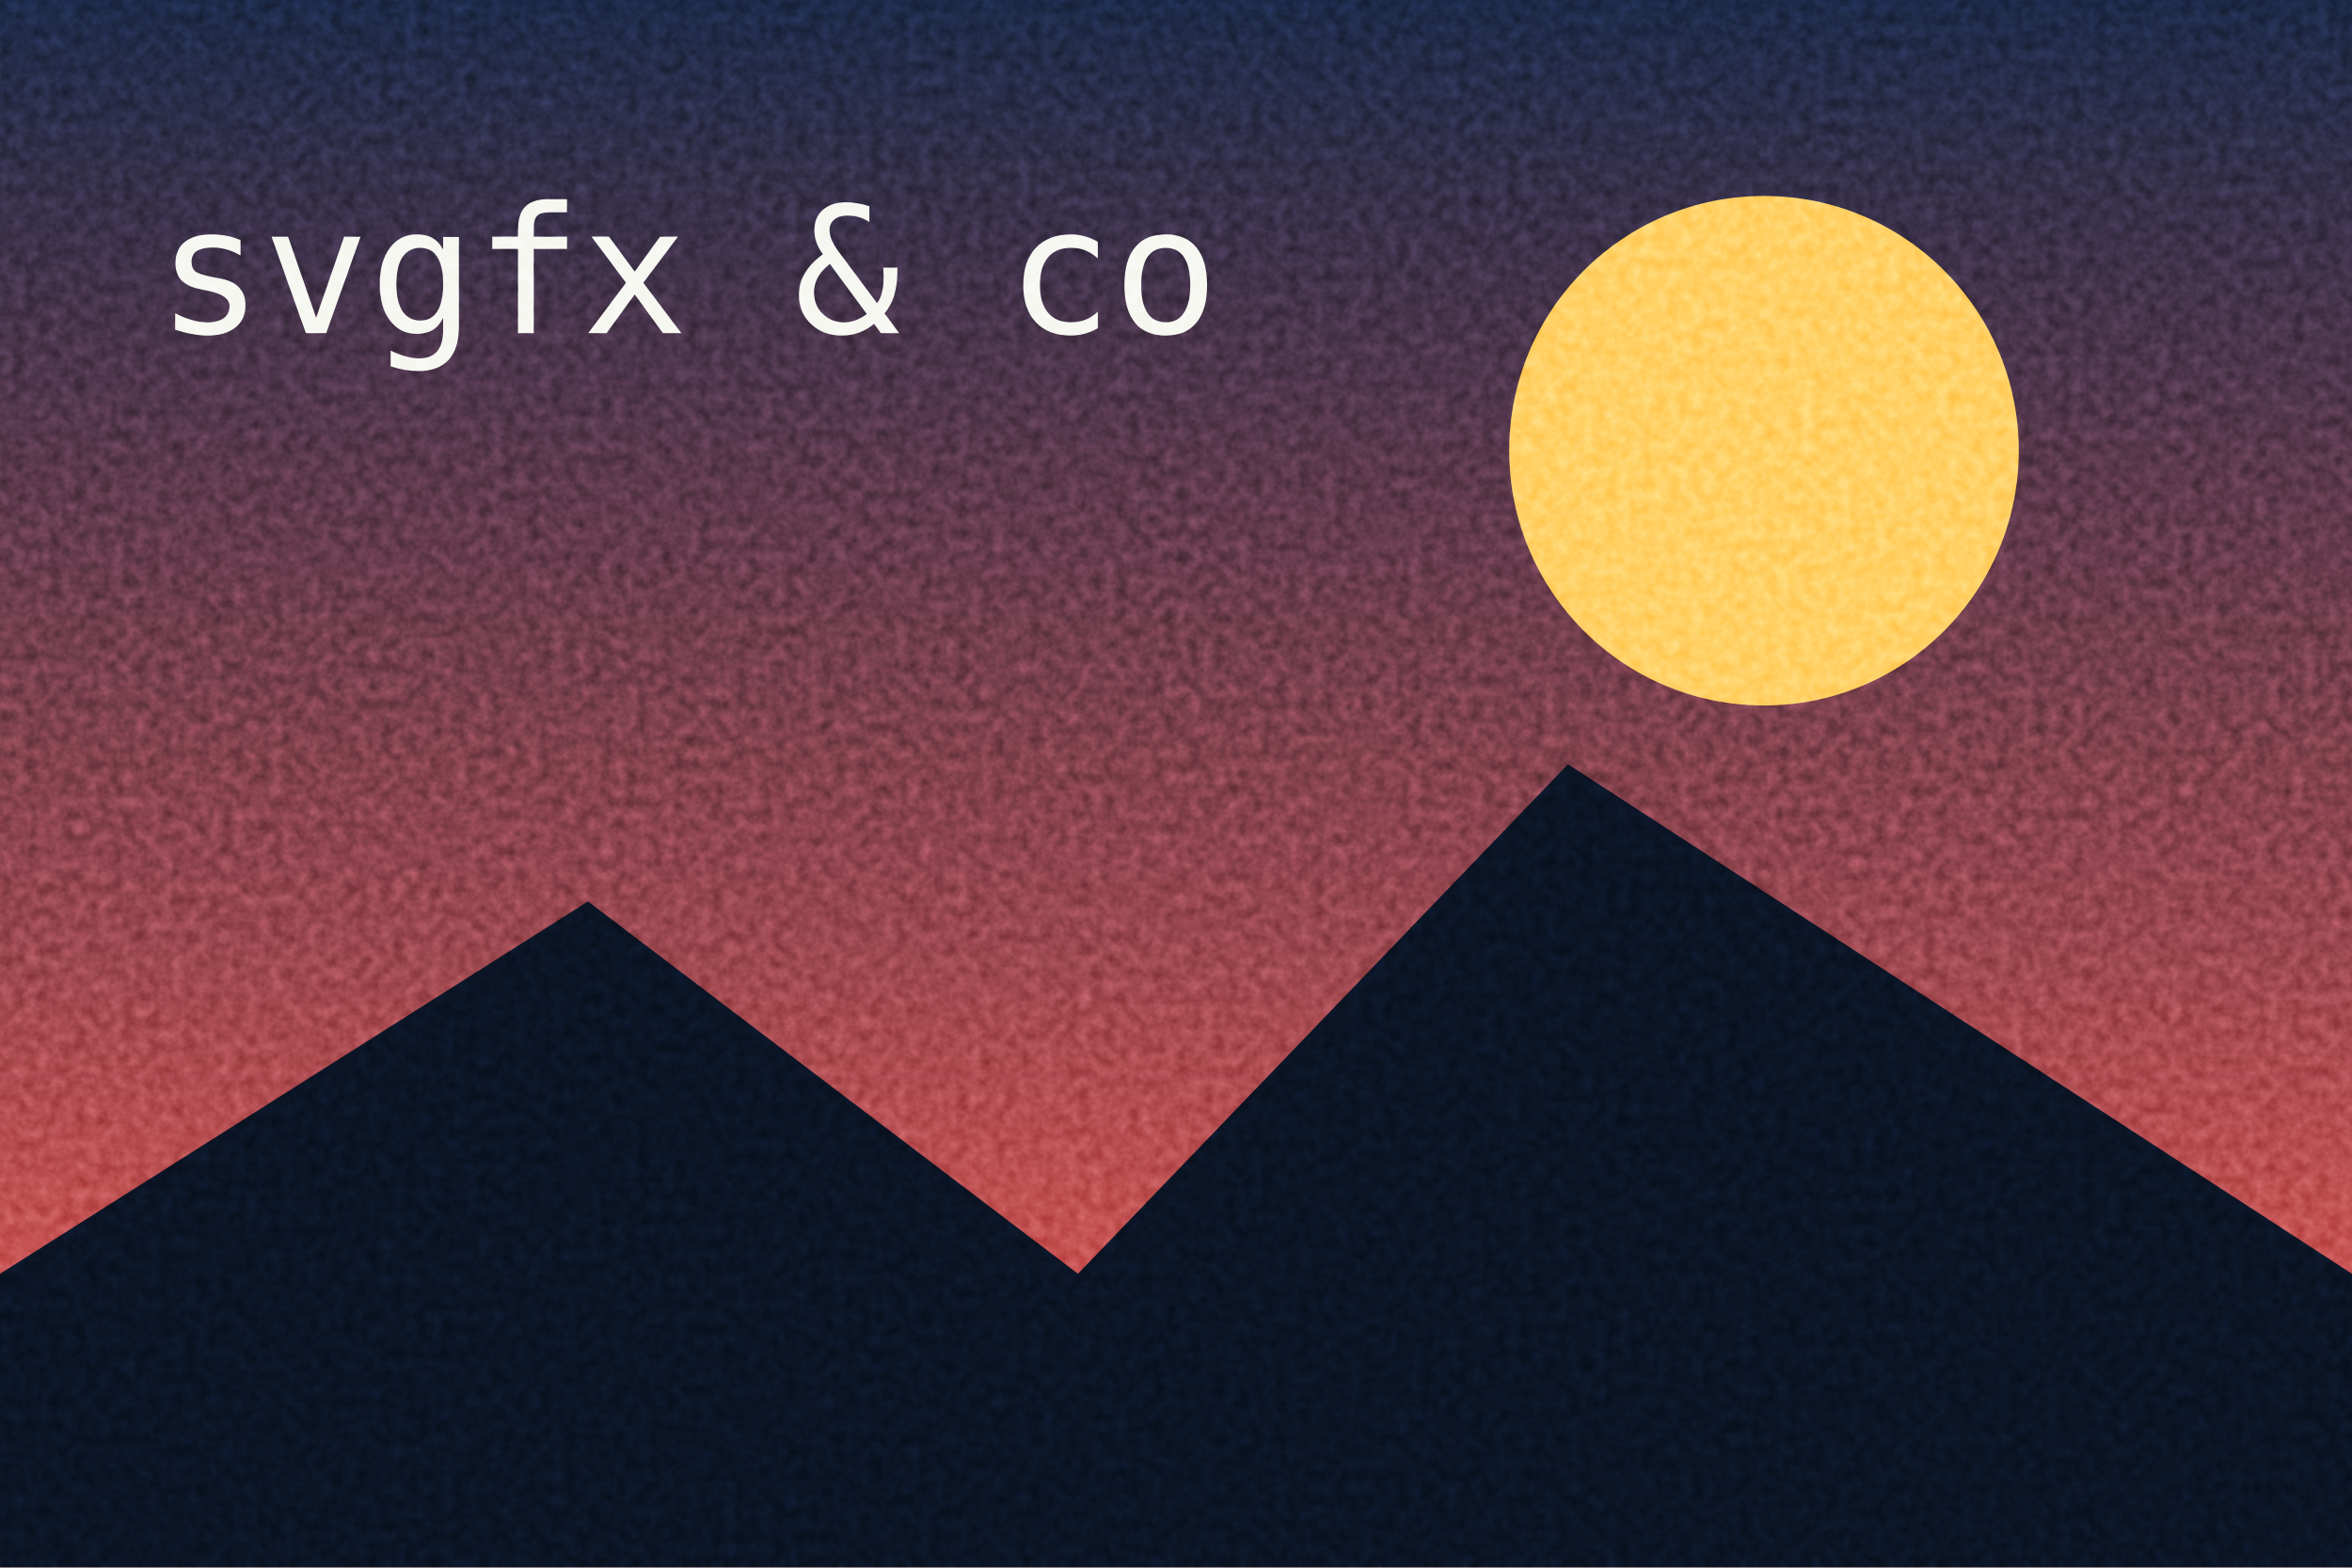
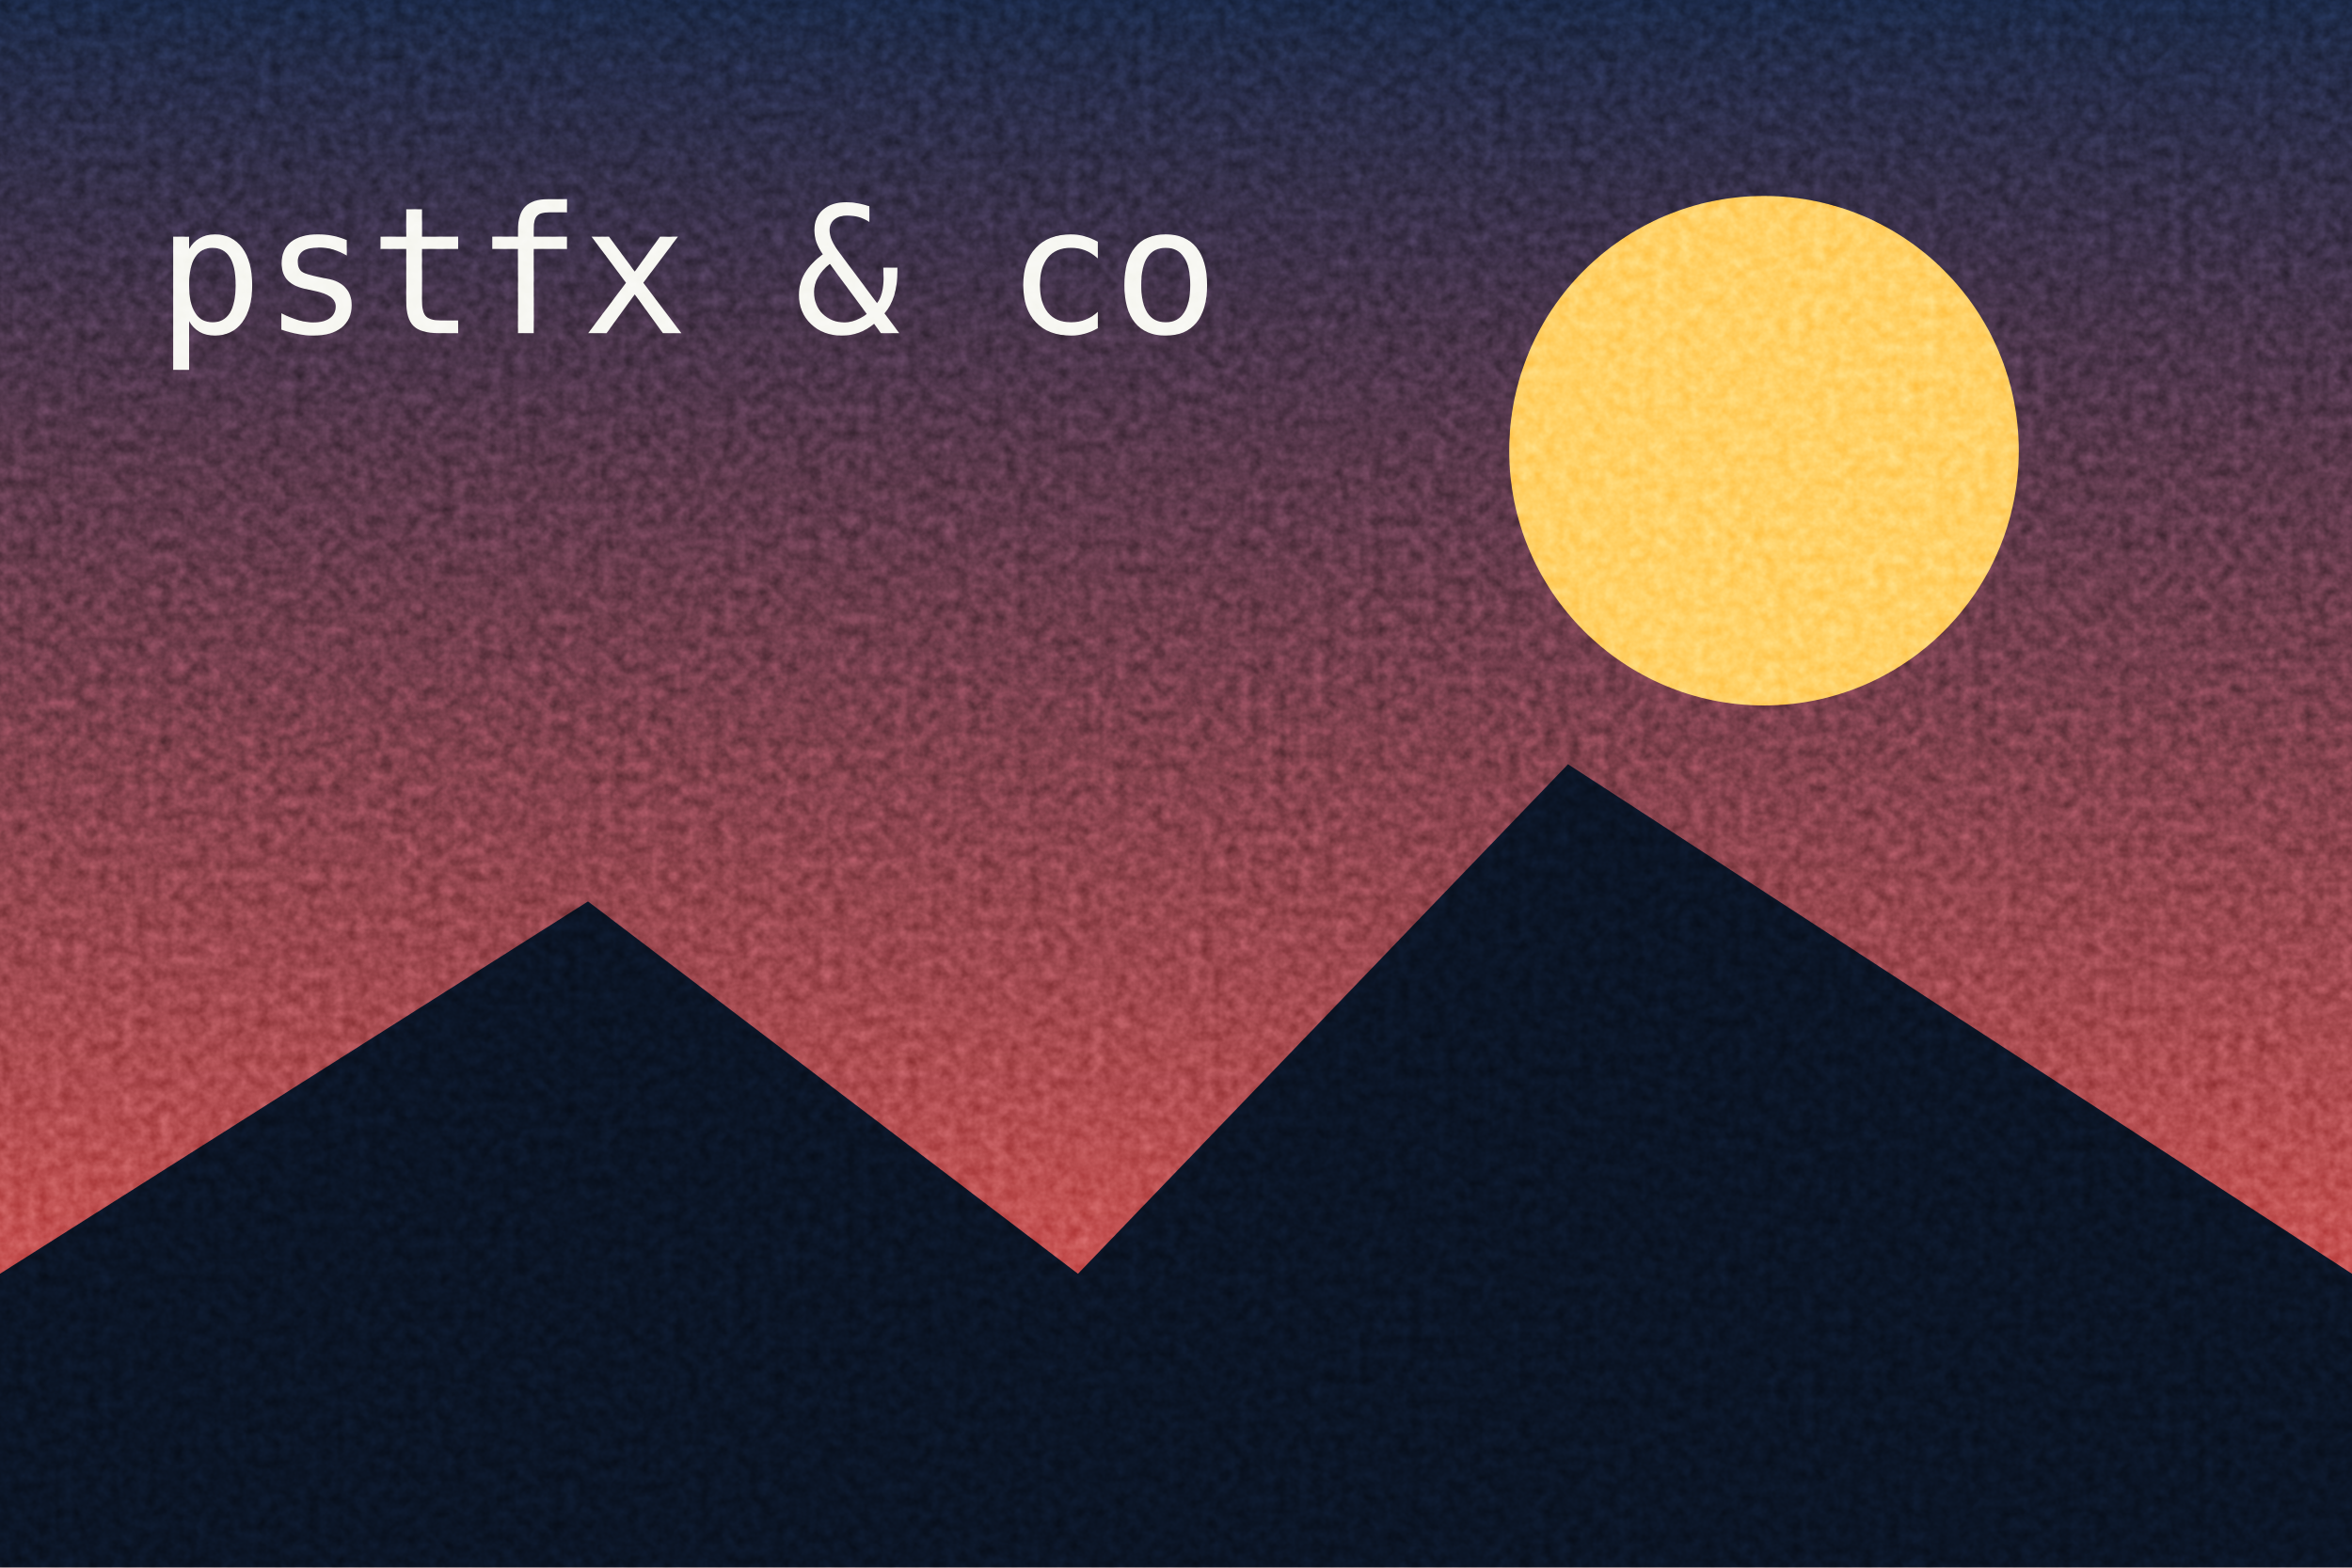
<svg xmlns="http://www.w3.org/2000/svg" viewBox="0 0 240 160" width="240" height="160">
  <defs>
    <linearGradient id="sky" x1="0" y1="0" x2="0" y2="1">
      <stop offset="0" stop-color="#1b2a49" />
      <stop offset="1" stop-color="#f25c54" />
    </linearGradient>
  </defs>
  <defs>
-     <filter id="svgfx-a99tld-filter-0" color-interpolation-filters="sRGB">
-       <feTurbulence type="fractalNoise" baseFrequency="0.8" numOctaves="3" stitchTiles="stitch" seed="100" result="svgfx-a99tld-grain-noise-0" />
-       <feColorMatrix in="svgfx-a99tld-grain-noise-0" type="saturate" values="0" result="svgfx-a99tld-grain-mono-0" />
-       <feComponentTransfer in="svgfx-a99tld-grain-mono-0" result="svgfx-a99tld-grain-level-0">
+     <filter id="pstfx-1geejs-filter-0" color-interpolation-filters="sRGB">
+       <feTurbulence type="fractalNoise" baseFrequency="0.8" numOctaves="3" stitchTiles="stitch" seed="300" result="pstfx-1geejs-grain-noise-0" />
+       <feColorMatrix in="pstfx-1geejs-grain-noise-0" type="saturate" values="0" result="pstfx-1geejs-grain-mono-0" />
+       <feComponentTransfer in="pstfx-1geejs-grain-mono-0" result="pstfx-1geejs-grain-level-0">
        <feFuncR type="linear" slope="0.5" intercept="0.25" />
        <feFuncG type="linear" slope="0.5" intercept="0.25" />
        <feFuncB type="linear" slope="0.5" intercept="0.25" />
        <feFuncA type="table" tableValues="1 1" />
      </feComponentTransfer>
-       <feBlend in="svgfx-a99tld-grain-level-0" in2="SourceGraphic" mode="overlay" result="svgfx-a99tld-grain-blend-0" />
-       <feComposite in="svgfx-a99tld-grain-blend-0" in2="SourceGraphic" operator="in" result="svgfx-out-0" />
+       <feBlend in="pstfx-1geejs-grain-level-0" in2="SourceGraphic" mode="overlay" result="pstfx-1geejs-grain-blend-0" />
+       <feComposite in="pstfx-1geejs-grain-blend-0" in2="SourceGraphic" operator="in" result="pstfx-out-0" />
    </filter>
-     <clipPath id="svgfx-a99tld-clip" clipPathUnits="userSpaceOnUse">
+     <clipPath id="pstfx-1geejs-clip" clipPathUnits="userSpaceOnUse">
      <rect width="240" height="160" />
    </clipPath>
  </defs>
-   <g filter="url(#svgfx-a99tld-filter-0)" clip-path="url(#svgfx-a99tld-clip)">
+   <g filter="url(#pstfx-1geejs-filter-0)" clip-path="url(#pstfx-1geejs-clip)">
    <rect width="240" height="160" fill="url(#sky)" />
    <circle cx="180" cy="46" r="26" fill="#ffd166" />
    <path d="M0 130 L60 92 L110 130 L160 78 L240 130 L240 160 L0 160 Z" fill="#0b1526" />
-     <text x="16" y="34" font-family="monospace" font-size="18" fill="#f7f7f2">svgfx &amp; co</text>
+     <text x="16" y="34" font-family="monospace" font-size="18" fill="#f7f7f2">pstfx &amp; co</text>
  </g>
</svg>
